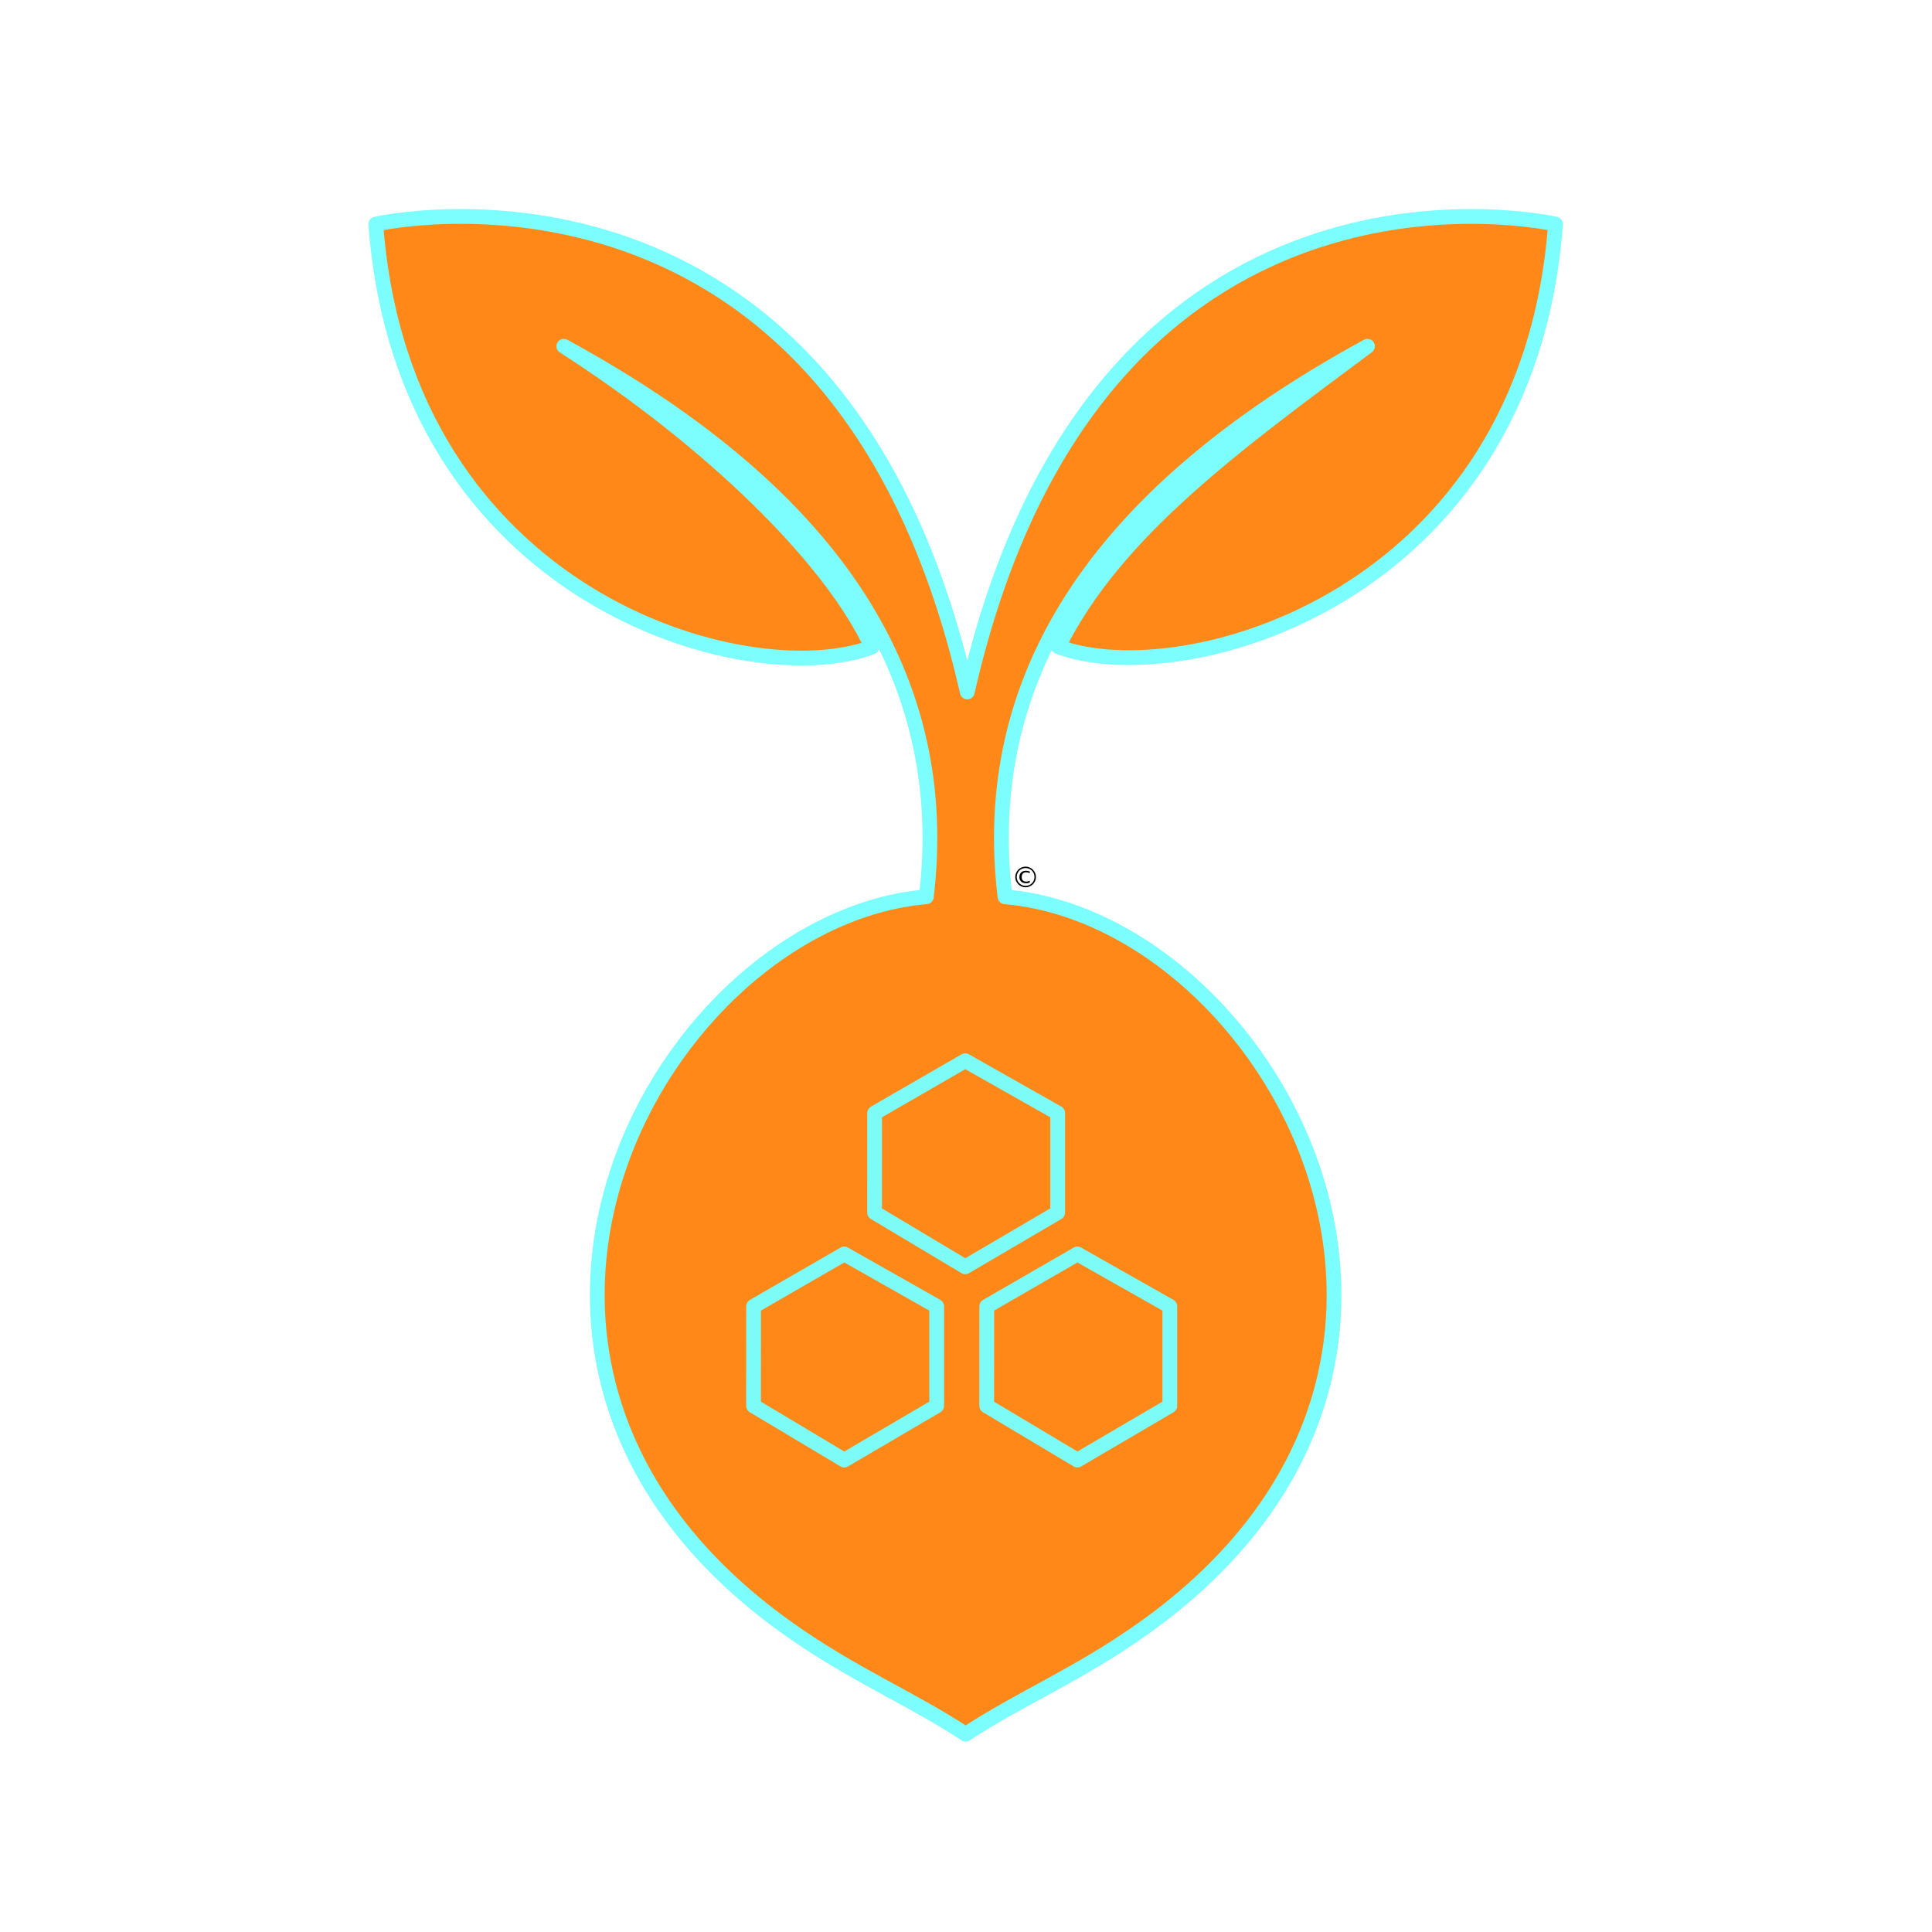
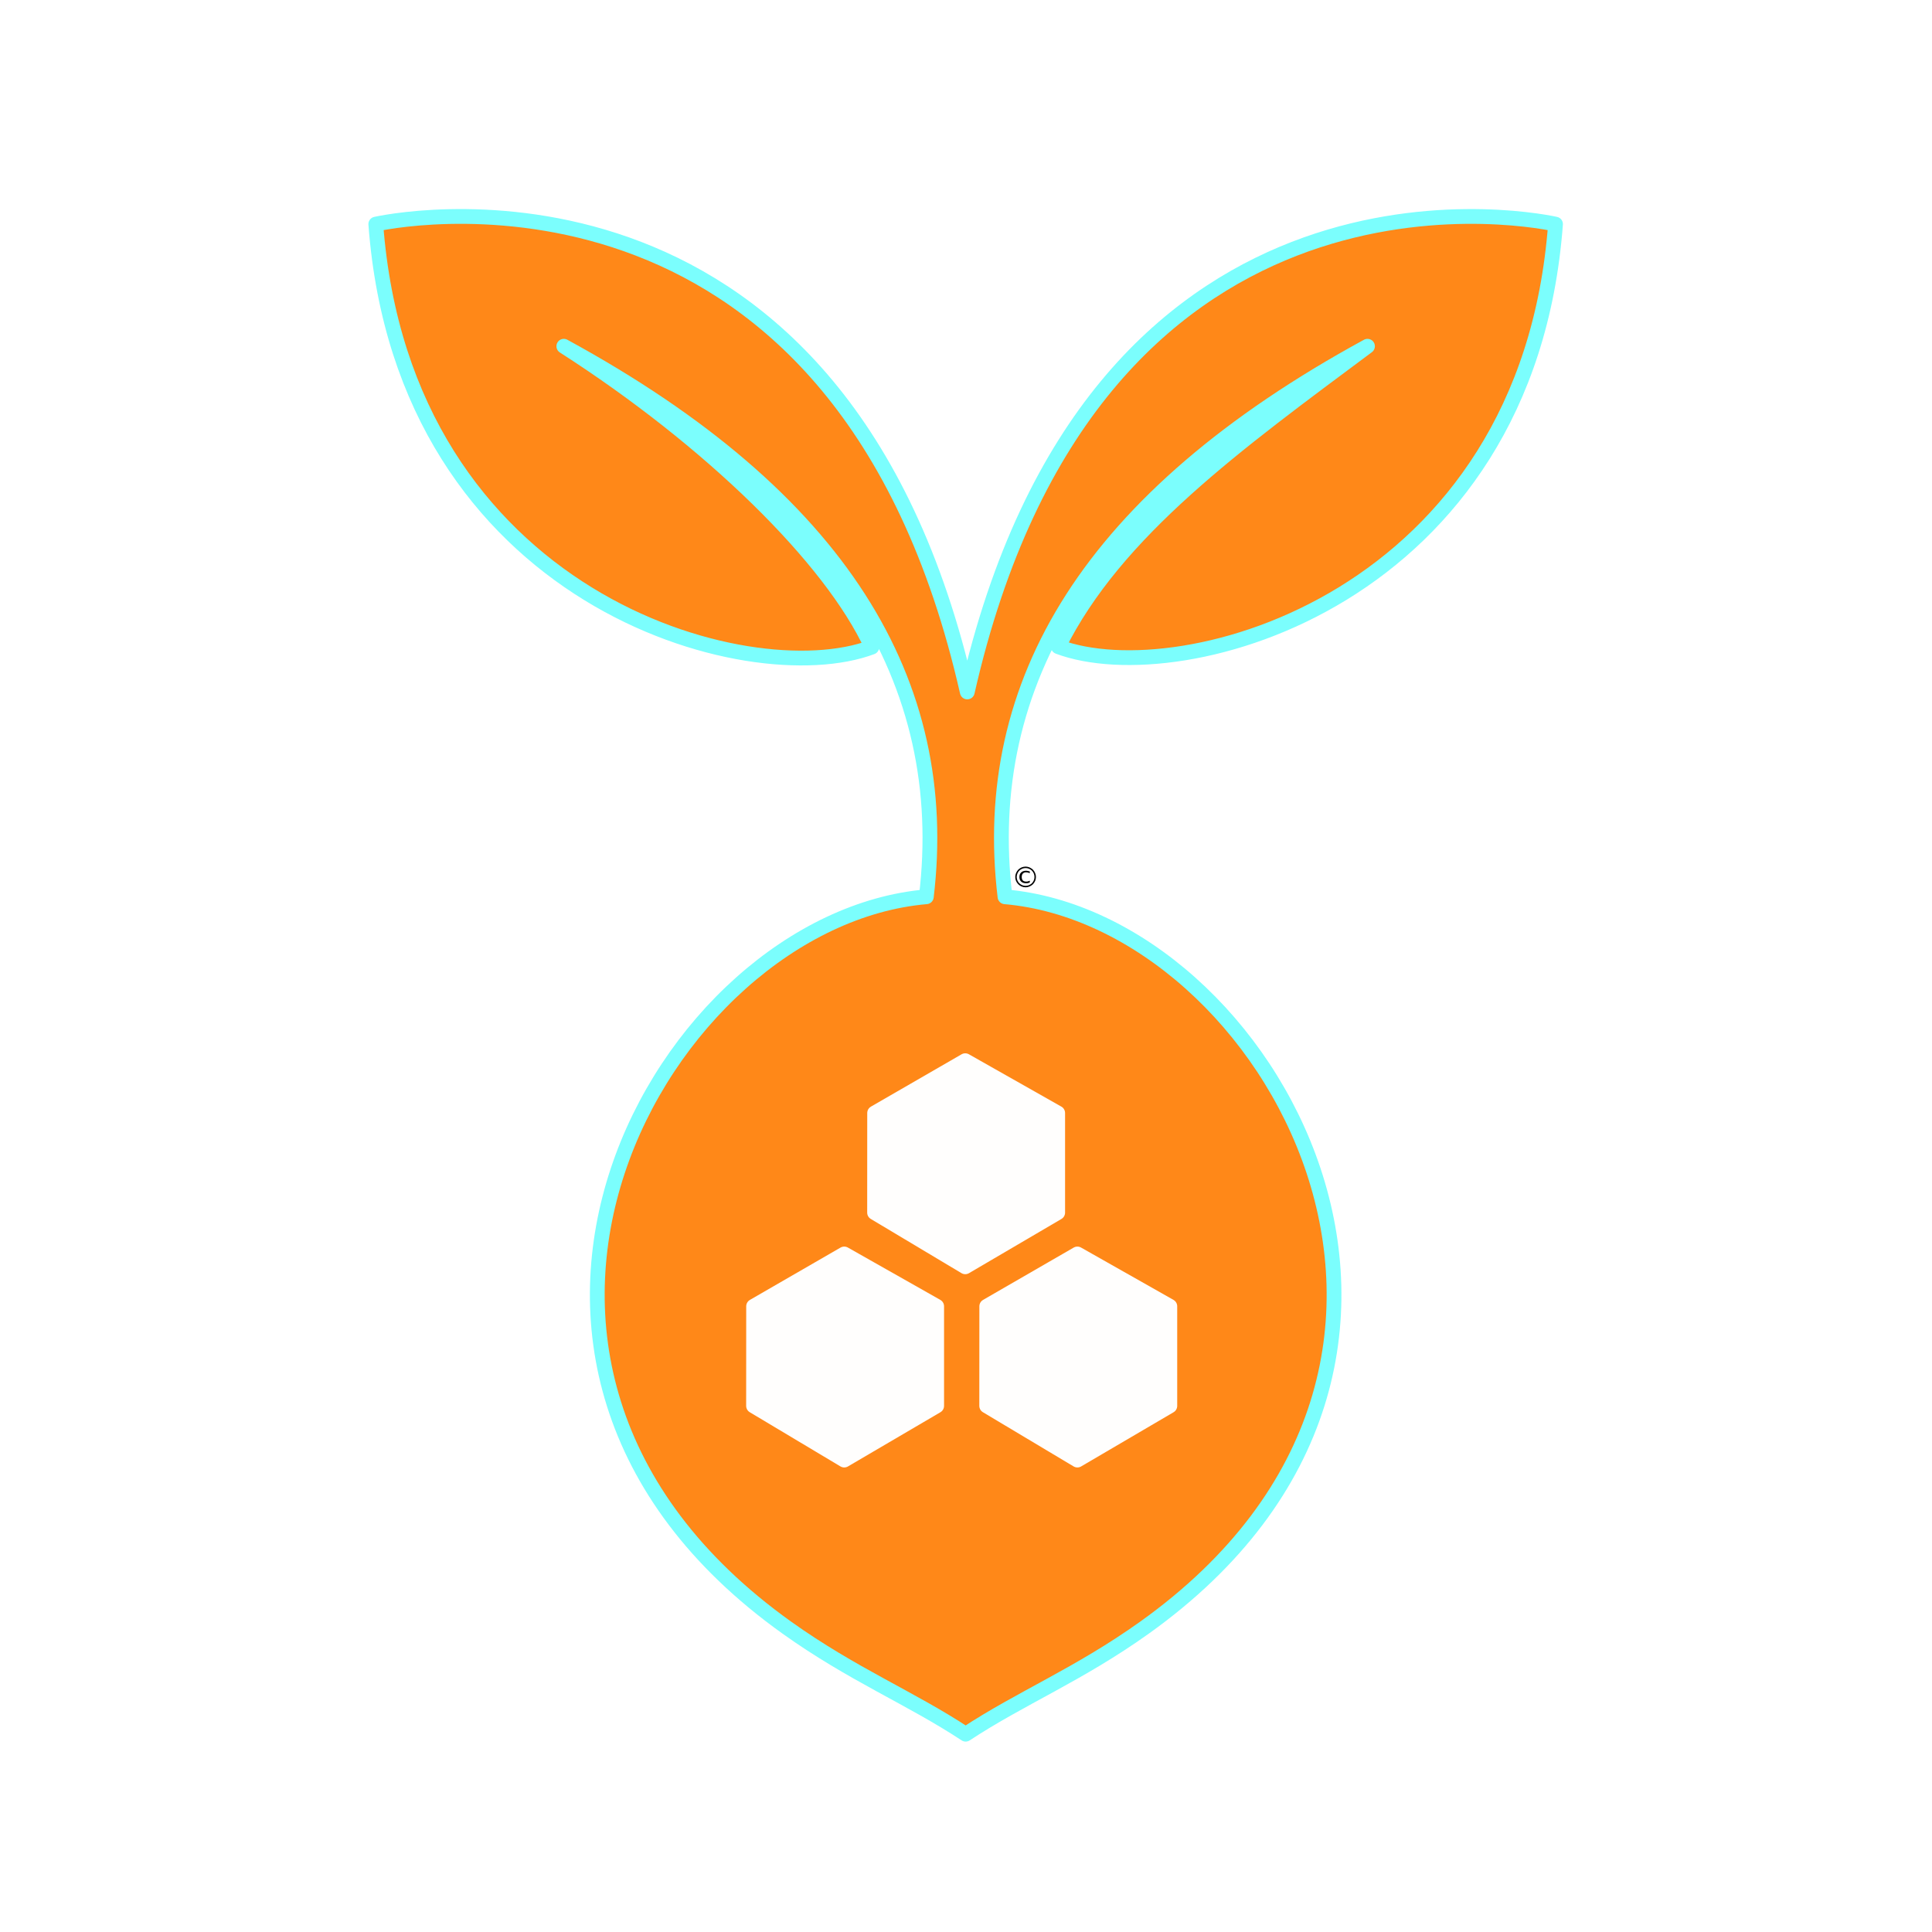
<svg xmlns="http://www.w3.org/2000/svg" width="270mm" height="270mm" viewBox="0 0 270 270" version="1.1" id="svg1" xml:space="preserve">
  <defs id="defs1" />
  <g id="layer1">
+     <rect style="opacity:0.991;fill:#ffffff;fill-opacity:0.992;stroke:none;stroke-width:4.545;stroke-linecap:round;stroke-linejoin:round;stroke-miterlimit:1" id="rect1" width="270" height="270" x="0" y="0" />
    <g id="g1">
-       <rect style="opacity:0.991;fill:#ffffff;fill-opacity:0.992;stroke:none;stroke-width:4.545;stroke-linecap:round;stroke-linejoin:round;stroke-miterlimit:1" id="rect1" width="270" height="270" x="0" y="0" />
      <text xml:space="preserve" style="font-size:3.986px;font-family:'DejaVu Sans';-inkscape-font-specification:'DejaVu Sans';writing-mode:lr-tb;direction:ltr;opacity:0.991;fill:#000000;stroke-width:0.565;stroke-linecap:square;stroke-miterlimit:1" x="141.337" y="124.001" id="text1">
        <tspan id="tspan1" style="font-size:3.986px;fill:#000000;stroke-width:0.565" x="141.337" y="124.001">©</tspan>
      </text>
      <path style="opacity:0.991;fill:#ff8716;fill-opacity:1;stroke:#7afefd;stroke-width:2.064;stroke-linecap:round;stroke-linejoin:round;stroke-miterlimit:1;stroke-dasharray:none;stroke-opacity:1" d="m 217.386,31.321 c -3.913,52.461 -52.251,65.533 -69.487,59.058 8.04,-16.195 24.99,-28.412 43.21,-41.99 -38.81,21.155 -54.237,47.1 -50.659,76.937 36.809,3.194 71.677,64.863 19.505,102.132 -9.184,6.56 -17.281,9.812 -25.002,14.9 -7.722,-5.088 -15.819,-8.34 -25.002,-14.9 C 57.778,190.187 92.646,128.519 129.455,125.324 133.032,95.487 117.606,69.542 78.795,48.387 99.218,61.487 116.148,78.043 121.839,90.44 104.603,96.916 56.431,83.781 52.517,31.32 57.722,30.19 117.732,19.862 135.179,96.704 152.626,19.862 212.181,30.191 217.386,31.321 Z" id="path1-0" />
-       <path style="opacity:0.991;fill:#ff8818;fill-opacity:1;stroke:#7cfcf9;stroke-width:2.064;stroke-linecap:round;stroke-linejoin:round;stroke-miterlimit:1;stroke-dasharray:none;stroke-opacity:1" d="m 137.901,182.557 12.666,-7.313 12.918,7.313 v 13.916 l -12.918,7.575 -12.674,-7.575 z" id="path1-8" />
-       <path style="opacity:0.991;fill:#ff8818;fill-opacity:1;stroke:#7cfcf9;stroke-width:2.064;stroke-linecap:round;stroke-linejoin:round;stroke-miterlimit:1;stroke-dasharray:none;stroke-opacity:1" d="m 122.23,155.547 12.666,-7.313 12.918,7.313 v 13.916 l -12.918,7.575 -12.674,-7.575 z" id="path1" />
-       <path style="opacity:0.991;fill:#ff8818;fill-opacity:1;stroke:#7cfcf9;stroke-width:2.064;stroke-linecap:round;stroke-linejoin:round;stroke-miterlimit:1;stroke-dasharray:none;stroke-opacity:1" d="m 105.317,182.557 12.666,-7.313 12.918,7.313 v 13.916 l -12.918,7.575 -12.674,-7.575 z" id="path1-7" />
+       <path style="opacity:0.991;fill:#ffffff;fill-opacity:1;stroke:#ffffff;stroke-width:2.064;stroke-linecap:round;stroke-linejoin:round;stroke-miterlimit:1;stroke-dasharray:none;stroke-opacity:1" d="m 137.901,182.557 12.666,-7.313 12.918,7.313 v 13.916 l -12.918,7.575 -12.674,-7.575 z" id="path1-8" />
+       <path style="opacity:0.991;fill:#ffffff;fill-opacity:1;stroke:#ffffff;stroke-width:2.064;stroke-linecap:round;stroke-linejoin:round;stroke-miterlimit:1;stroke-dasharray:none;stroke-opacity:1" d="m 122.23,155.547 12.666,-7.313 12.918,7.313 v 13.916 l -12.918,7.575 -12.674,-7.575 z" id="path1" />
+       <path style="opacity:0.991;fill:#ffffff;fill-opacity:1;stroke:#ffffff;stroke-width:2.064;stroke-linecap:round;stroke-linejoin:round;stroke-miterlimit:1;stroke-dasharray:none;stroke-opacity:1" d="m 105.317,182.557 12.666,-7.313 12.918,7.313 v 13.916 l -12.918,7.575 -12.674,-7.575 z" id="path1-7" />
    </g>
  </g>
</svg>
